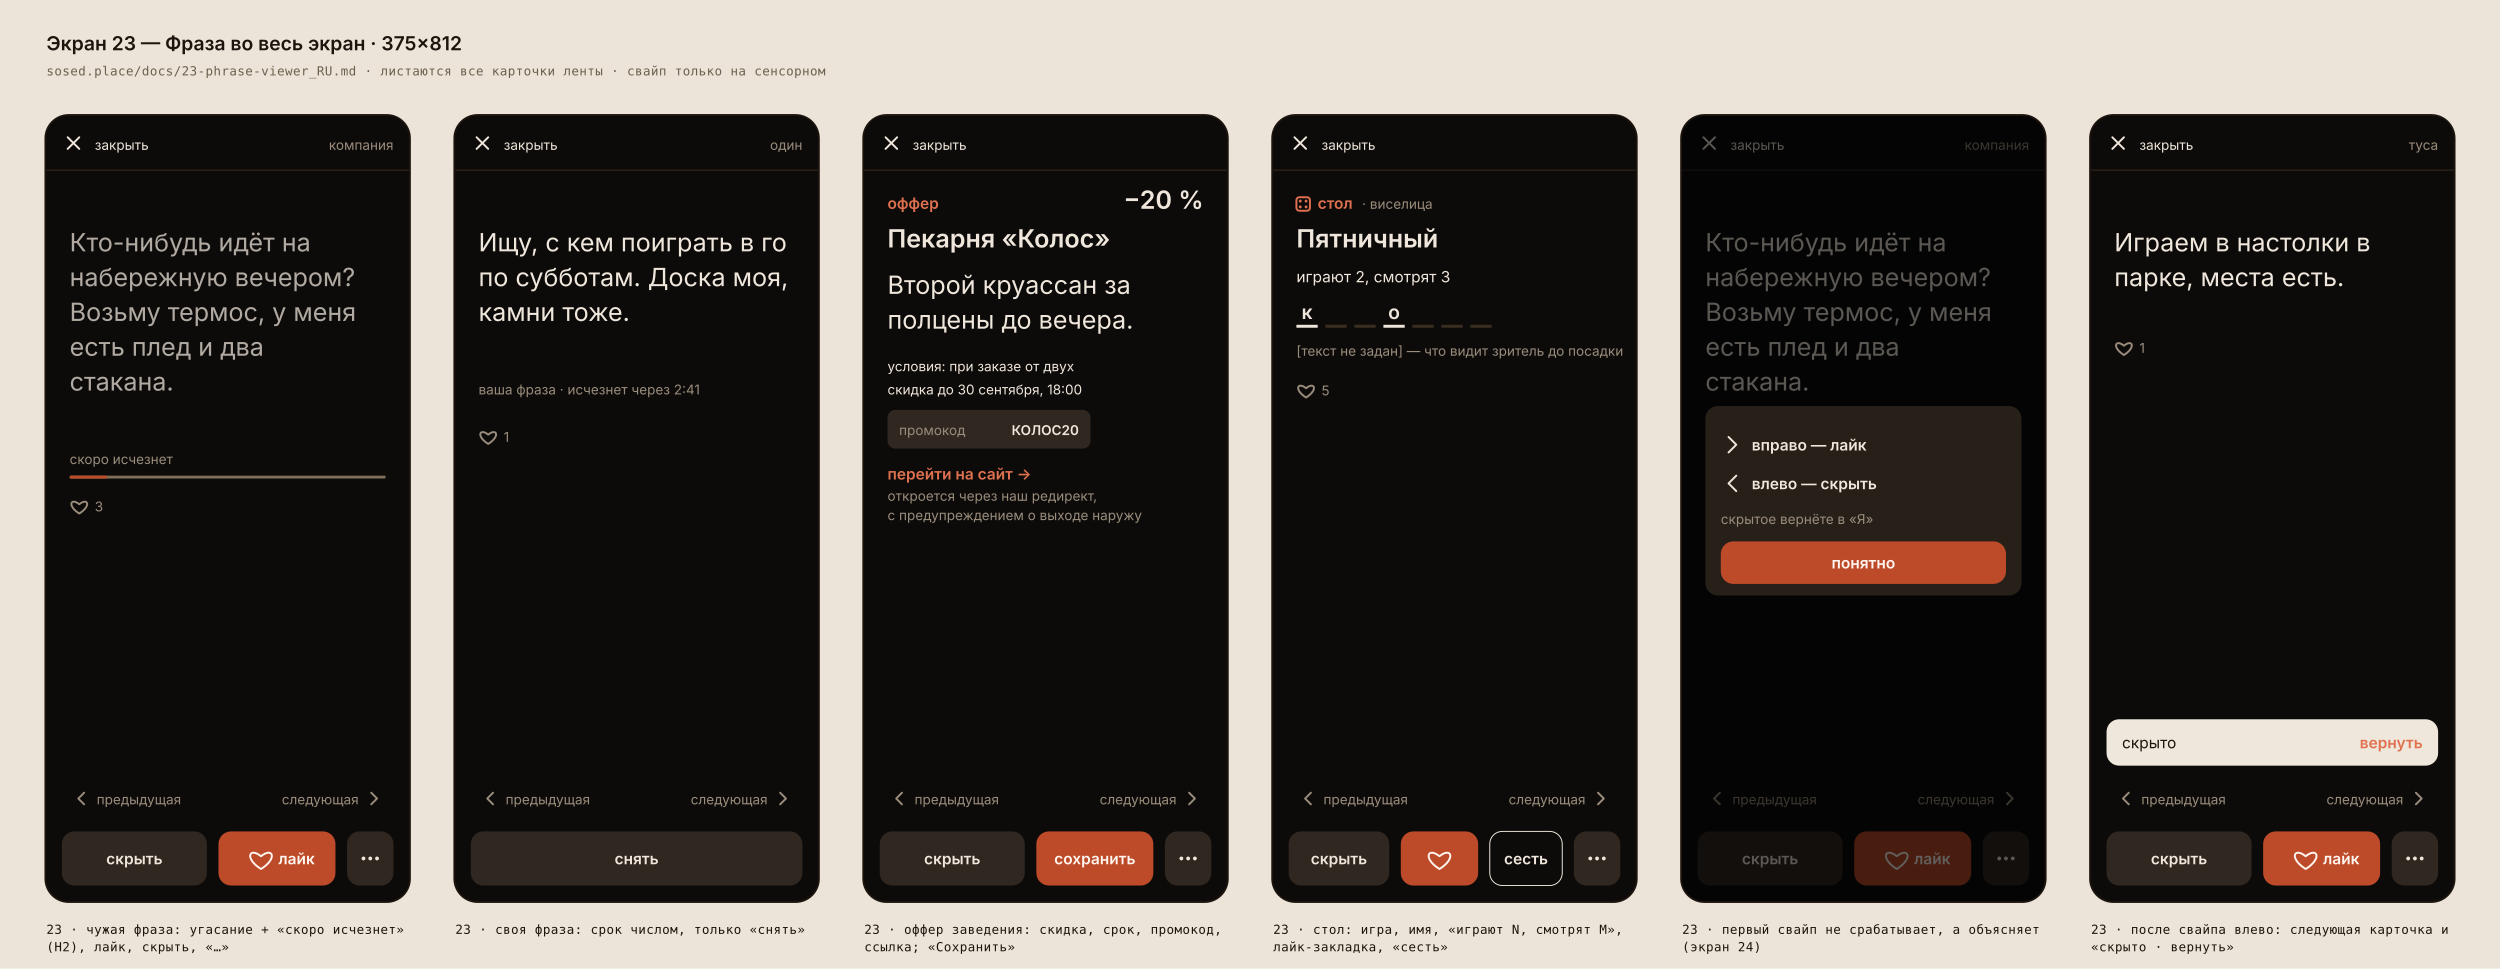
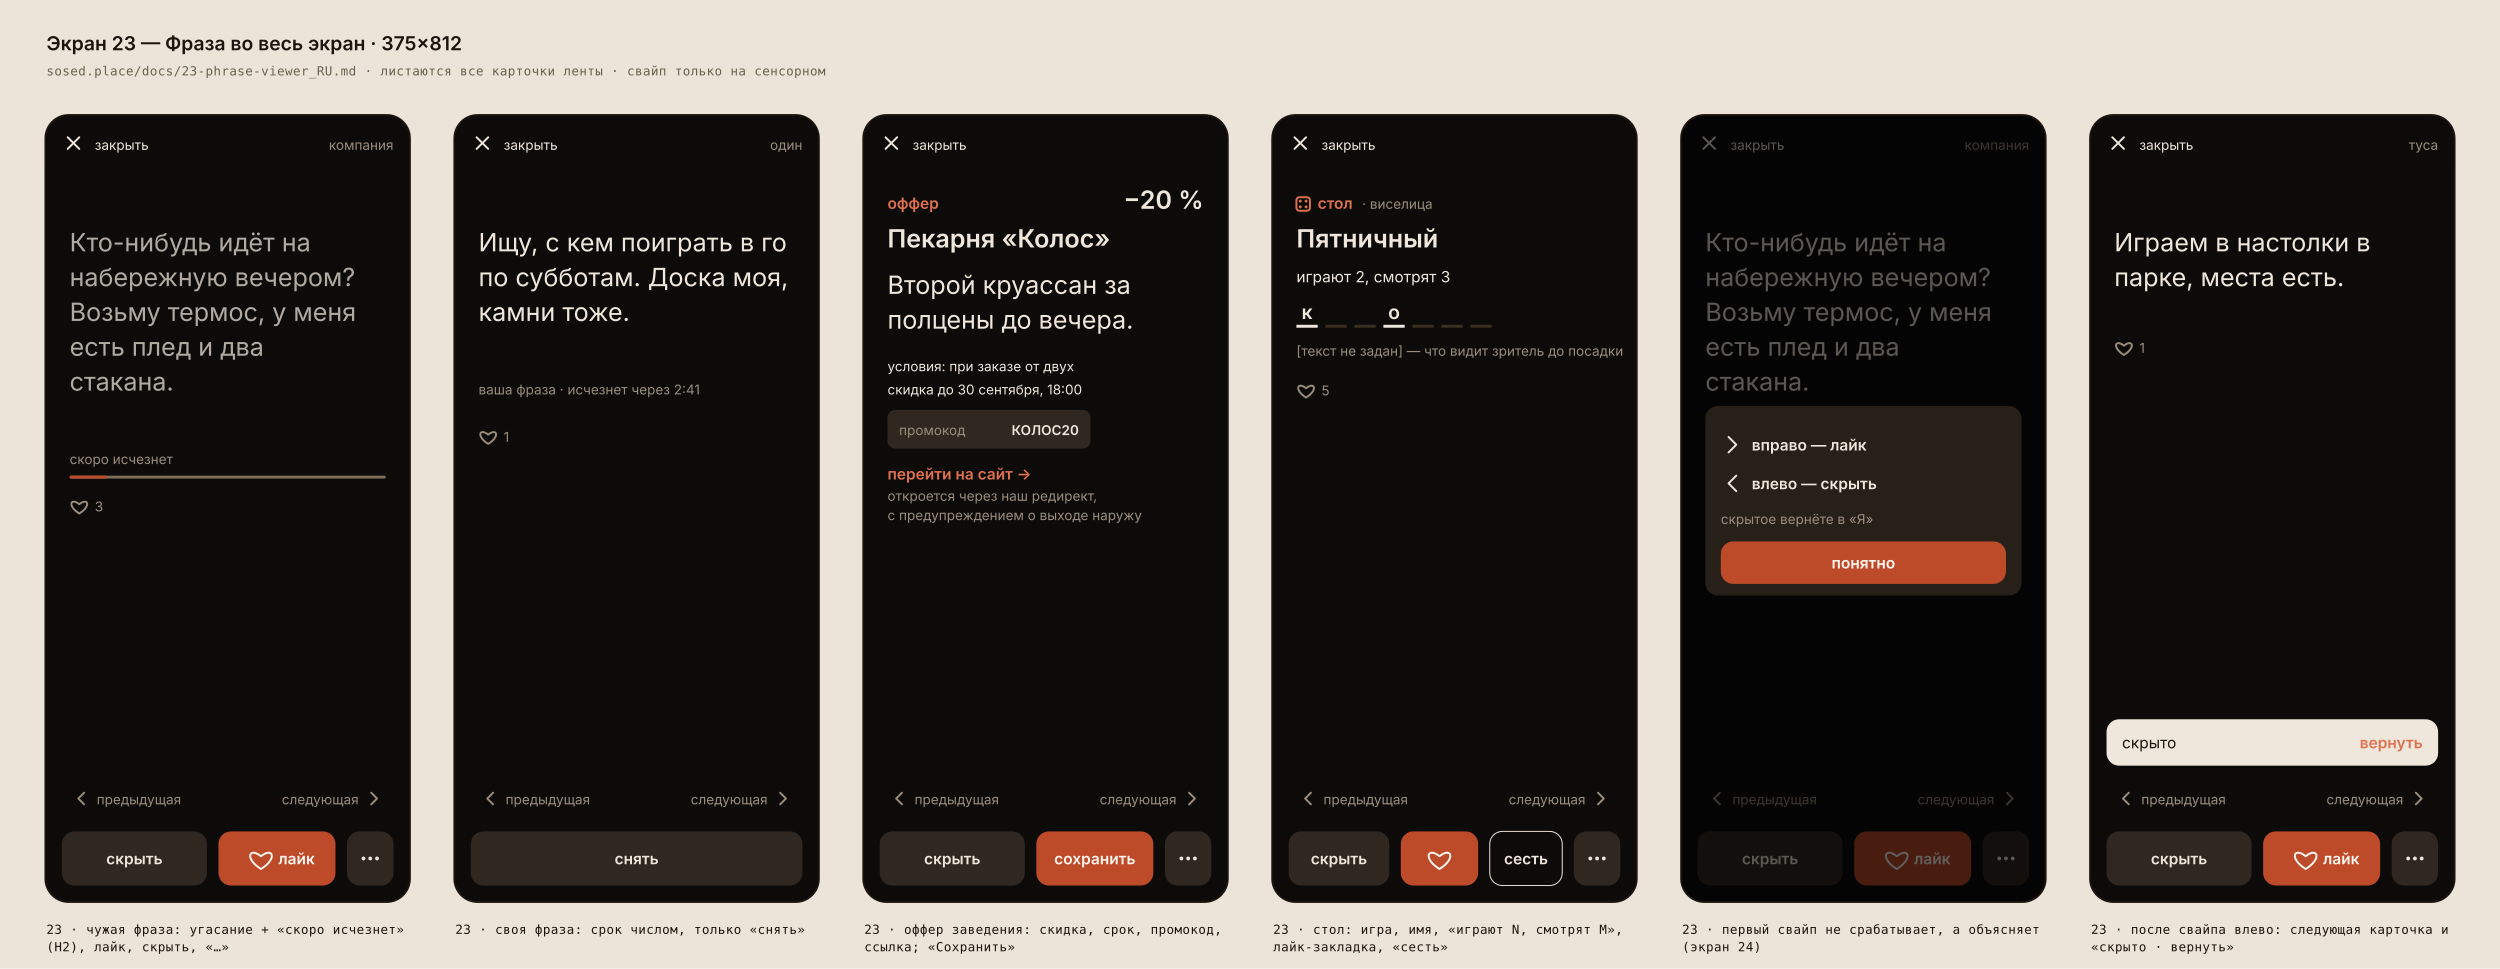
<svg xmlns="http://www.w3.org/2000/svg" width="2586" height="1002" viewBox="0 0 2586 1002">
  <style>
    @font-face { font-family: "Golos Text"; font-weight: 400 600;
      src: url(/fonts/q5uCsoe9Lv5t7Meb31EcExN8hA.woff2) format("woff2"); }
    @font-face { font-family: "JetBrains Mono"; font-weight: 400;
      src: url(/fonts/tDbv2o-flEEny0FZhsfKu5WU4zr3E_BX0PnT8RD8yKwBNntkaToggR7BYRbKPxDcwg.woff2) format("woff2"); }
    text { font-family: "Golos Text", Inter, system-ui, sans-serif; }
    .t16 { font-size: 16px; fill: #f0e7dc; }
    .t16b { font-size: 16px; font-weight: 600; fill: #f0e7dc; }
    .t14 { font-size: 14px; fill: #9a8d7c; }
    .t14fg { font-size: 14px; fill: #f0e7dc; }
    .t14b { font-size: 14px; font-weight: 600; fill: #f0e7dc; }
    .t18b { font-size: 20px; font-weight: 600; fill: #f0e7dc; }
    .t22b { font-size: 26px; font-weight: 600; fill: #f0e7dc; }
    .big { font-size: 26px; fill: #f0e7dc; }
    .acc { font-size: 16px; font-weight: 600; fill: #e0714f; }
    .cap { font-family: "JetBrains Mono", ui-monospace, monospace; font-size: 13px; fill: #6b5f4c; letter-spacing: 0.4px; }
    .capb { font-family: "JetBrains Mono", ui-monospace, monospace; font-size: 13px; fill: #1c140d; letter-spacing: 0.4px; }
    .sheet-title { font-size: 20px; font-weight: 600; fill: #1c140d; }
</style>
  <rect width="2586" height="1002" style="fill:#ece4d8" />
  <text x="48" y="52" class="sheet-title">Экран 23 — Фраза во весь экран · 375×812</text>
  <text x="48" y="78" class="cap">sosed.place/docs/23-phrase-viewer_RU.md · листаются все карточки ленты · свайп только на сенсорном</text>
  <g transform="translate(48,120)">
    <rect x="-1" y="-1" width="377" height="814" rx="24" style="fill:#0d0b0a;stroke:#1c140d;stroke-width:2" />
    <clipPath id="c48">
      <rect x="0" y="0" width="375" height="812" rx="23" />
    </clipPath>
    <g clip-path="url(#c48)">
      <rect x="0" y="0" width="375" height="812" rx="0" style="fill:#0d0b0a" />
      <rect x="0" y="0" width="375" height="56" rx="0" style="fill:#0d0b0a" />
-       <line x1="0" y1="56" x2="375" y2="56" style="stroke:#3a2e20;stroke-width:1" />
      <rect x="6" y="6" width="44" height="44" rx="8" style="fill:none" />
      <path d="M22.0 22.0 L34.0 34.0 M34.0 22.0 L22.0 34.0" style="stroke:#f0e7dc;stroke-width:2;stroke-linecap:round" />
      <text x="50" y="35" class="t14fg" text-anchor="start">закрыть</text>
      <text x="359" y="35" class="t14" text-anchor="end">компания</text>
      <text x="24" y="140" class="big" text-anchor="start" style="opacity:0.72">Кто-нибудь идёт на</text>
      <text x="24" y="176" class="big" text-anchor="start" style="opacity:0.72">набережную вечером?</text>
      <text x="24" y="212" class="big" text-anchor="start" style="opacity:0.72">Возьму термос, у меня</text>
      <text x="24" y="248" class="big" text-anchor="start" style="opacity:0.72">есть плед и два</text>
      <text x="24" y="284" class="big" text-anchor="start" style="opacity:0.72">стакана.</text>
      <text x="24" y="360" class="t14" text-anchor="start">скоро исчезнет</text>
      <rect x="24" y="372" width="327" height="3" rx="1.5" fill="#80705a" />
      <rect x="24" y="372" width="39" height="3" rx="1.5" fill="#bd4b2a" />
      <path d="M34 411.2 C21.2 403.2 25.2 394.4 34 401.6 C42.8 394.4 46.8 403.2 34 411.2 Z" style="fill:none;stroke:#9a8d7c;stroke-width:2;stroke-linejoin:round" />
      <text x="50" y="409" class="t14" text-anchor="start">3</text>
      <rect x="16" y="684" width="160" height="44" rx="8" style="fill:none" />
      <path d="M39.0 700 L33.0 706 L39.0 712" style="fill:none;stroke:#9a8d7c;stroke-width:2;stroke-linecap:round;stroke-linejoin:round" />
      <text x="52" y="712" class="t14" text-anchor="start">предыдущая</text>
      <rect x="199" y="684" width="160" height="44" rx="8" style="fill:none" />
      <text x="323" y="712" class="t14" text-anchor="end">следующая</text>
      <path d="M336.0 700 L342.0 706 L336.0 712" style="fill:none;stroke:#9a8d7c;stroke-width:2;stroke-linecap:round;stroke-linejoin:round" />
      <rect x="16" y="740" width="150" height="56" rx="13" style="fill:#302720" />
      <text x="91.0" y="774.0" class="t16b" text-anchor="middle">скрыть</text>
      <rect x="178" y="740" width="121" height="56" rx="13" style="fill:#bd4b2a" />
      <path d="M222 778.9 C204.4 767.9 209.9 755.8 222 765.7 C234.1 755.8 239.6 767.9 222 778.9 Z" style="fill:none;stroke:#fff6f0;stroke-width:2;stroke-linejoin:round" />
      <text x="240" y="774" class="t16b" text-anchor="start" style="fill:#fff6f0">лайк</text>
      <rect x="311" y="740" width="48" height="56" rx="13" style="fill:#302720" />
      <circle cx="328" cy="768" r="2" style="fill:#f0e7dc" />
      <circle cx="335" cy="768" r="2" style="fill:#f0e7dc" />
      <circle cx="342" cy="768" r="2" style="fill:#f0e7dc" />
    </g>
  </g>
  <text x="48" y="966" class="capb">23 · чужая фраза: угасание + «скоро исчезнет»</text>
  <text x="48" y="984" class="capb">(Н2), лайк, скрыть, «…»</text>
  <g transform="translate(471,120)">
    <rect x="-1" y="-1" width="377" height="814" rx="24" style="fill:#0d0b0a;stroke:#1c140d;stroke-width:2" />
    <clipPath id="c471">
      <rect x="0" y="0" width="375" height="812" rx="23" />
    </clipPath>
    <g clip-path="url(#c471)">
      <rect x="0" y="0" width="375" height="812" rx="0" style="fill:#0d0b0a" />
      <rect x="0" y="0" width="375" height="56" rx="0" style="fill:#0d0b0a" />
-       <line x1="0" y1="56" x2="375" y2="56" style="stroke:#3a2e20;stroke-width:1" />
      <rect x="6" y="6" width="44" height="44" rx="8" style="fill:none" />
      <path d="M22.0 22.0 L34.0 34.0 M34.0 22.0 L22.0 34.0" style="stroke:#f0e7dc;stroke-width:2;stroke-linecap:round" />
      <text x="50" y="35" class="t14fg" text-anchor="start">закрыть</text>
      <text x="359" y="35" class="t14" text-anchor="end">один</text>
      <text x="24" y="140" class="big" text-anchor="start">Ищу, с кем поиграть в го</text>
      <text x="24" y="176" class="big" text-anchor="start">по субботам. Доска моя,</text>
      <text x="24" y="212" class="big" text-anchor="start">камни тоже.</text>
      <text x="24" y="288" class="t14" text-anchor="start">ваша фраза · исчезнет через 2:41</text>
      <path d="M34 339.2 C21.2 331.2 25.2 322.4 34 329.6 C42.8 322.4 46.8 331.2 34 339.2 Z" style="fill:none;stroke:#9a8d7c;stroke-width:2;stroke-linejoin:round" />
      <text x="50" y="337" class="t14" text-anchor="start">1</text>
      <rect x="16" y="684" width="160" height="44" rx="8" style="fill:none" />
      <path d="M39.0 700 L33.0 706 L39.0 712" style="fill:none;stroke:#9a8d7c;stroke-width:2;stroke-linecap:round;stroke-linejoin:round" />
      <text x="52" y="712" class="t14" text-anchor="start">предыдущая</text>
      <rect x="199" y="684" width="160" height="44" rx="8" style="fill:none" />
      <text x="323" y="712" class="t14" text-anchor="end">следующая</text>
      <path d="M336.0 700 L342.0 706 L336.0 712" style="fill:none;stroke:#9a8d7c;stroke-width:2;stroke-linecap:round;stroke-linejoin:round" />
      <rect x="16" y="740" width="343" height="56" rx="13" style="fill:#302720" />
      <text x="187.5" y="774.0" class="t16b" text-anchor="middle">снять</text>
    </g>
  </g>
  <text x="471" y="966" class="capb">23 · своя фраза: срок числом, только «снять»</text>
  <g transform="translate(894,120)">
    <rect x="-1" y="-1" width="377" height="814" rx="24" style="fill:#0d0b0a;stroke:#1c140d;stroke-width:2" />
    <clipPath id="c894">
      <rect x="0" y="0" width="375" height="812" rx="23" />
    </clipPath>
    <g clip-path="url(#c894)">
      <rect x="0" y="0" width="375" height="812" rx="0" style="fill:#0d0b0a" />
      <rect x="0" y="0" width="375" height="56" rx="0" style="fill:#0d0b0a" />
-       <line x1="0" y1="56" x2="375" y2="56" style="stroke:#3a2e20;stroke-width:1" />
      <rect x="6" y="6" width="44" height="44" rx="8" style="fill:none" />
      <path d="M22.0 22.0 L34.0 34.0 M34.0 22.0 L22.0 34.0" style="stroke:#f0e7dc;stroke-width:2;stroke-linecap:round" />
      <text x="50" y="35" class="t14fg" text-anchor="start">закрыть</text>
      <text x="24" y="96" class="acc" text-anchor="start">оффер</text>
      <text x="351" y="96" class="t22b" text-anchor="end">−20 %</text>
      <text x="24" y="136" class="t22b" text-anchor="start">Пекарня «Колос»</text>
      <text x="24" y="184" class="big" text-anchor="start">Второй круассан за</text>
      <text x="24" y="220" class="big" text-anchor="start">полцены до вечера.</text>
      <text x="24" y="264" class="t14fg" text-anchor="start">условия: при заказе от двух</text>
      <text x="24" y="288" class="t14fg" text-anchor="start">скидка до 30 сентября, 18:00</text>
      <rect x="24" y="304" width="210" height="40" rx="8" style="fill:#302720" />
      <text x="36" y="330" class="t14" text-anchor="start">промокод</text>
      <text x="222" y="330" class="t14b" text-anchor="end">КОЛОС20</text>
      <text x="24" y="376" class="acc" text-anchor="start">перейти на сайт →</text>
      <text x="24" y="398" class="t14" text-anchor="start">откроется через наш редирект,</text>
      <text x="24" y="418" class="t14" text-anchor="start">с предупреждением о выходе наружу</text>
      <rect x="16" y="684" width="160" height="44" rx="8" style="fill:none" />
      <path d="M39.0 700 L33.0 706 L39.0 712" style="fill:none;stroke:#9a8d7c;stroke-width:2;stroke-linecap:round;stroke-linejoin:round" />
      <text x="52" y="712" class="t14" text-anchor="start">предыдущая</text>
      <rect x="199" y="684" width="160" height="44" rx="8" style="fill:none" />
      <text x="323" y="712" class="t14" text-anchor="end">следующая</text>
      <path d="M336.0 700 L342.0 706 L336.0 712" style="fill:none;stroke:#9a8d7c;stroke-width:2;stroke-linecap:round;stroke-linejoin:round" />
      <rect x="16" y="740" width="150" height="56" rx="13" style="fill:#302720" />
      <text x="91.0" y="774.0" class="t16b" text-anchor="middle">скрыть</text>
      <rect x="178" y="740" width="121" height="56" rx="13" style="fill:#bd4b2a" />
      <text x="238.5" y="774.0" class="t16b" text-anchor="middle" style="fill:#fff6f0">сохранить</text>
      <rect x="311" y="740" width="48" height="56" rx="13" style="fill:#302720" />
      <circle cx="328" cy="768" r="2" style="fill:#f0e7dc" />
      <circle cx="335" cy="768" r="2" style="fill:#f0e7dc" />
      <circle cx="342" cy="768" r="2" style="fill:#f0e7dc" />
    </g>
  </g>
  <text x="894" y="966" class="capb">23 · оффер заведения: скидка, срок, промокод,</text>
  <text x="894" y="984" class="capb">ссылка; «Сохранить»</text>
  <g transform="translate(1317,120)">
    <rect x="-1" y="-1" width="377" height="814" rx="24" style="fill:#0d0b0a;stroke:#1c140d;stroke-width:2" />
    <clipPath id="c1317">
      <rect x="0" y="0" width="375" height="812" rx="23" />
    </clipPath>
    <g clip-path="url(#c1317)">
      <rect x="0" y="0" width="375" height="812" rx="0" style="fill:#0d0b0a" />
      <rect x="0" y="0" width="375" height="56" rx="0" style="fill:#0d0b0a" />
-       <line x1="0" y1="56" x2="375" y2="56" style="stroke:#3a2e20;stroke-width:1" />
      <rect x="6" y="6" width="44" height="44" rx="8" style="fill:none" />
      <path d="M22.0 22.0 L34.0 34.0 M34.0 22.0 L22.0 34.0" style="stroke:#f0e7dc;stroke-width:2;stroke-linecap:round" />
      <text x="50" y="35" class="t14fg" text-anchor="start">закрыть</text>
      <rect x="24" y="84" width="14" height="14" rx="3" fill="none" stroke="#e0714f" stroke-width="2" />
      <circle cx="28" cy="88" r="1.5" fill="#e0714f" />
      <circle cx="34" cy="88" r="1.5" fill="#e0714f" />
      <circle cx="28" cy="94" r="1.5" fill="#e0714f" />
      <circle cx="34" cy="94" r="1.5" fill="#e0714f" />
      <text x="46" y="96" class="acc" text-anchor="start">стол</text>
      <text x="92" y="96" class="t14" text-anchor="start">· виселица</text>
      <text x="24" y="136" class="t22b" text-anchor="start">Пятничный</text>
      <text x="24" y="172" class="t16" text-anchor="start">играют 2, смотрят 3</text>
      <rect x="24" y="216" width="22" height="3" rx="0" style="fill:#f0e7dc" />
      <text x="35" y="210" class="t18b" text-anchor="middle">к</text>
      <rect x="54" y="216" width="22" height="3" rx="0" style="fill:#3a2e20" />
      <rect x="84" y="216" width="22" height="3" rx="0" style="fill:#3a2e20" />
      <rect x="114" y="216" width="22" height="3" rx="0" style="fill:#f0e7dc" />
      <text x="125" y="210" class="t18b" text-anchor="middle">о</text>
      <rect x="144" y="216" width="22" height="3" rx="0" style="fill:#3a2e20" />
      <rect x="174" y="216" width="22" height="3" rx="0" style="fill:#3a2e20" />
      <rect x="204" y="216" width="22" height="3" rx="0" style="fill:#3a2e20" />
      <text x="24" y="248" class="t14" text-anchor="start">[текст не задан] — что видит зритель до посадки</text>
      <path d="M34 291.2 C21.2 283.2 25.2 274.4 34 281.6 C42.8 274.4 46.8 283.2 34 291.2 Z" style="fill:none;stroke:#9a8d7c;stroke-width:2;stroke-linejoin:round" />
      <text x="50" y="289" class="t14" text-anchor="start">5</text>
      <rect x="16" y="684" width="160" height="44" rx="8" style="fill:none" />
      <path d="M39.0 700 L33.0 706 L39.0 712" style="fill:none;stroke:#9a8d7c;stroke-width:2;stroke-linecap:round;stroke-linejoin:round" />
      <text x="52" y="712" class="t14" text-anchor="start">предыдущая</text>
      <rect x="199" y="684" width="160" height="44" rx="8" style="fill:none" />
      <text x="323" y="712" class="t14" text-anchor="end">следующая</text>
      <path d="M336.0 700 L342.0 706 L336.0 712" style="fill:none;stroke:#9a8d7c;stroke-width:2;stroke-linecap:round;stroke-linejoin:round" />
      <rect x="16" y="740" width="104" height="56" rx="13" style="fill:#302720" />
      <text x="68.0" y="774.0" class="t16b" text-anchor="middle">скрыть</text>
      <rect x="132" y="740" width="80" height="56" rx="13" style="fill:#bd4b2a" />
      <path d="M172 778.9 C154.4 767.9 159.9 755.8 172 765.7 C184.1 755.8 189.6 767.9 172 778.9 Z" style="fill:none;stroke:#fff6f0;stroke-width:2;stroke-linejoin:round" />
      <rect x="224" y="740" width="75" height="56" rx="13" style="fill:none;stroke:#f0e7dc;stroke-width:1" />
      <text x="261.5" y="774.0" class="t16b" text-anchor="middle">сесть</text>
      <rect x="311" y="740" width="48" height="56" rx="13" style="fill:#302720" />
      <circle cx="328" cy="768" r="2" style="fill:#f0e7dc" />
      <circle cx="335" cy="768" r="2" style="fill:#f0e7dc" />
      <circle cx="342" cy="768" r="2" style="fill:#f0e7dc" />
    </g>
  </g>
  <text x="1317" y="966" class="capb">23 · стол: игра, имя, «играют N, смотрят M»,</text>
  <text x="1317" y="984" class="capb">лайк-закладка, «сесть»</text>
  <g transform="translate(1740,120)">
    <rect x="-1" y="-1" width="377" height="814" rx="24" style="fill:#0d0b0a;stroke:#1c140d;stroke-width:2" />
    <clipPath id="c1740">
      <rect x="0" y="0" width="375" height="812" rx="23" />
    </clipPath>
    <g clip-path="url(#c1740)">
      <rect x="0" y="0" width="375" height="812" rx="0" style="fill:#0d0b0a" />
      <rect x="0" y="0" width="375" height="56" rx="0" style="fill:#0d0b0a" />
-       <line x1="0" y1="56" x2="375" y2="56" style="stroke:#3a2e20;stroke-width:1" />
      <rect x="6" y="6" width="44" height="44" rx="8" style="fill:none" />
      <path d="M22.0 22.0 L34.0 34.0 M34.0 22.0 L22.0 34.0" style="stroke:#f0e7dc;stroke-width:2;stroke-linecap:round" />
      <text x="50" y="35" class="t14fg" text-anchor="start">закрыть</text>
      <text x="359" y="35" class="t14" text-anchor="end">компания</text>
      <text x="24" y="140" class="big" text-anchor="start">Кто-нибудь идёт на</text>
      <text x="24" y="176" class="big" text-anchor="start">набережную вечером?</text>
      <text x="24" y="212" class="big" text-anchor="start">Возьму термос, у меня</text>
      <text x="24" y="248" class="big" text-anchor="start">есть плед и два</text>
      <text x="24" y="284" class="big" text-anchor="start">стакана.</text>
      <rect x="16" y="684" width="160" height="44" rx="8" style="fill:none" />
      <path d="M39.0 700 L33.0 706 L39.0 712" style="fill:none;stroke:#9a8d7c;stroke-width:2;stroke-linecap:round;stroke-linejoin:round" />
      <text x="52" y="712" class="t14" text-anchor="start">предыдущая</text>
      <rect x="199" y="684" width="160" height="44" rx="8" style="fill:none" />
      <text x="323" y="712" class="t14" text-anchor="end">следующая</text>
      <path d="M336.0 700 L342.0 706 L336.0 712" style="fill:none;stroke:#9a8d7c;stroke-width:2;stroke-linecap:round;stroke-linejoin:round" />
      <rect x="16" y="740" width="150" height="56" rx="13" style="fill:#302720" />
      <text x="91.0" y="774.0" class="t16b" text-anchor="middle">скрыть</text>
      <rect x="178" y="740" width="121" height="56" rx="13" style="fill:#bd4b2a" />
      <path d="M222 778.9 C204.4 767.9 209.9 755.8 222 765.7 C234.1 755.8 239.6 767.9 222 778.9 Z" style="fill:none;stroke:#fff6f0;stroke-width:2;stroke-linejoin:round" />
      <text x="240" y="774" class="t16b" text-anchor="start" style="fill:#fff6f0">лайк</text>
      <rect x="311" y="740" width="48" height="56" rx="13" style="fill:#302720" />
      <circle cx="328" cy="768" r="2" style="fill:#f0e7dc" />
      <circle cx="335" cy="768" r="2" style="fill:#f0e7dc" />
      <circle cx="342" cy="768" r="2" style="fill:#f0e7dc" />
      <rect x="0" y="0" width="375" height="812" rx="0" style="fill:#000000" opacity="0.62" />
      <rect x="24" y="300" width="327" height="196" rx="13" style="fill:#262019" />
      <path d="M48.0 332 L56.0 340 L48.0 348" style="fill:none;stroke:#f0e7dc;stroke-width:2;stroke-linecap:round;stroke-linejoin:round" />
      <text x="72" y="346" class="t16b" text-anchor="start">вправо — лайк</text>
      <path d="M56.0 372 L48.0 380 L56.0 388" style="fill:none;stroke:#f0e7dc;stroke-width:2;stroke-linecap:round;stroke-linejoin:round" />
      <text x="72" y="386" class="t16b" text-anchor="start">влево — скрыть</text>
      <text x="40" y="422" class="t14" text-anchor="start">скрытое вернёте в «Я»</text>
      <rect x="40" y="440" width="295" height="44" rx="13" style="fill:#bd4b2a" />
      <text x="187.5" y="468.0" class="t16b" text-anchor="middle" style="fill:#fff6f0">понятно</text>
    </g>
  </g>
  <text x="1740" y="966" class="capb">23 · первый свайп не срабатывает, а объясняет</text>
  <text x="1740" y="984" class="capb">(экран 24)</text>
  <g transform="translate(2163,120)">
    <rect x="-1" y="-1" width="377" height="814" rx="24" style="fill:#0d0b0a;stroke:#1c140d;stroke-width:2" />
    <clipPath id="c2163">
      <rect x="0" y="0" width="375" height="812" rx="23" />
    </clipPath>
    <g clip-path="url(#c2163)">
      <rect x="0" y="0" width="375" height="812" rx="0" style="fill:#0d0b0a" />
      <rect x="0" y="0" width="375" height="56" rx="0" style="fill:#0d0b0a" />
-       <line x1="0" y1="56" x2="375" y2="56" style="stroke:#3a2e20;stroke-width:1" />
      <rect x="6" y="6" width="44" height="44" rx="8" style="fill:none" />
      <path d="M22.0 22.0 L34.0 34.0 M34.0 22.0 L22.0 34.0" style="stroke:#f0e7dc;stroke-width:2;stroke-linecap:round" />
      <text x="50" y="35" class="t14fg" text-anchor="start">закрыть</text>
      <text x="359" y="35" class="t14" text-anchor="end">туса</text>
      <text x="24" y="140" class="big" text-anchor="start">Играем в настолки в</text>
      <text x="24" y="176" class="big" text-anchor="start">парке, места есть.</text>
      <path d="M34 247.2 C21.2 239.2 25.2 230.4 34 237.6 C42.8 230.4 46.8 239.2 34 247.2 Z" style="fill:none;stroke:#9a8d7c;stroke-width:2;stroke-linejoin:round" />
      <text x="50" y="245" class="t14" text-anchor="start">1</text>
      <rect x="16" y="624" width="343" height="48" rx="13" style="fill:#f0e7dc" />
      <text x="32" y="654" class="t16" text-anchor="start" style="fill:#1c140d">скрыто</text>
      <text x="343" y="654" class="t16b" text-anchor="end" style="fill:#e0714f">вернуть</text>
      <rect x="16" y="684" width="160" height="44" rx="8" style="fill:none" />
      <path d="M39.0 700 L33.0 706 L39.0 712" style="fill:none;stroke:#9a8d7c;stroke-width:2;stroke-linecap:round;stroke-linejoin:round" />
      <text x="52" y="712" class="t14" text-anchor="start">предыдущая</text>
      <rect x="199" y="684" width="160" height="44" rx="8" style="fill:none" />
      <text x="323" y="712" class="t14" text-anchor="end">следующая</text>
      <path d="M336.0 700 L342.0 706 L336.0 712" style="fill:none;stroke:#9a8d7c;stroke-width:2;stroke-linecap:round;stroke-linejoin:round" />
      <rect x="16" y="740" width="150" height="56" rx="13" style="fill:#302720" />
      <text x="91.0" y="774.0" class="t16b" text-anchor="middle">скрыть</text>
      <rect x="178" y="740" width="121" height="56" rx="13" style="fill:#bd4b2a" />
      <path d="M222 778.9 C204.4 767.9 209.9 755.8 222 765.7 C234.1 755.8 239.6 767.9 222 778.9 Z" style="fill:none;stroke:#fff6f0;stroke-width:2;stroke-linejoin:round" />
      <text x="240" y="774" class="t16b" text-anchor="start" style="fill:#fff6f0">лайк</text>
      <rect x="311" y="740" width="48" height="56" rx="13" style="fill:#302720" />
      <circle cx="328" cy="768" r="2" style="fill:#f0e7dc" />
      <circle cx="335" cy="768" r="2" style="fill:#f0e7dc" />
      <circle cx="342" cy="768" r="2" style="fill:#f0e7dc" />
    </g>
  </g>
  <text x="2163" y="966" class="capb">23 · после свайпа влево: следующая карточка и</text>
  <text x="2163" y="984" class="capb">«скрыто · вернуть»</text>
</svg>
